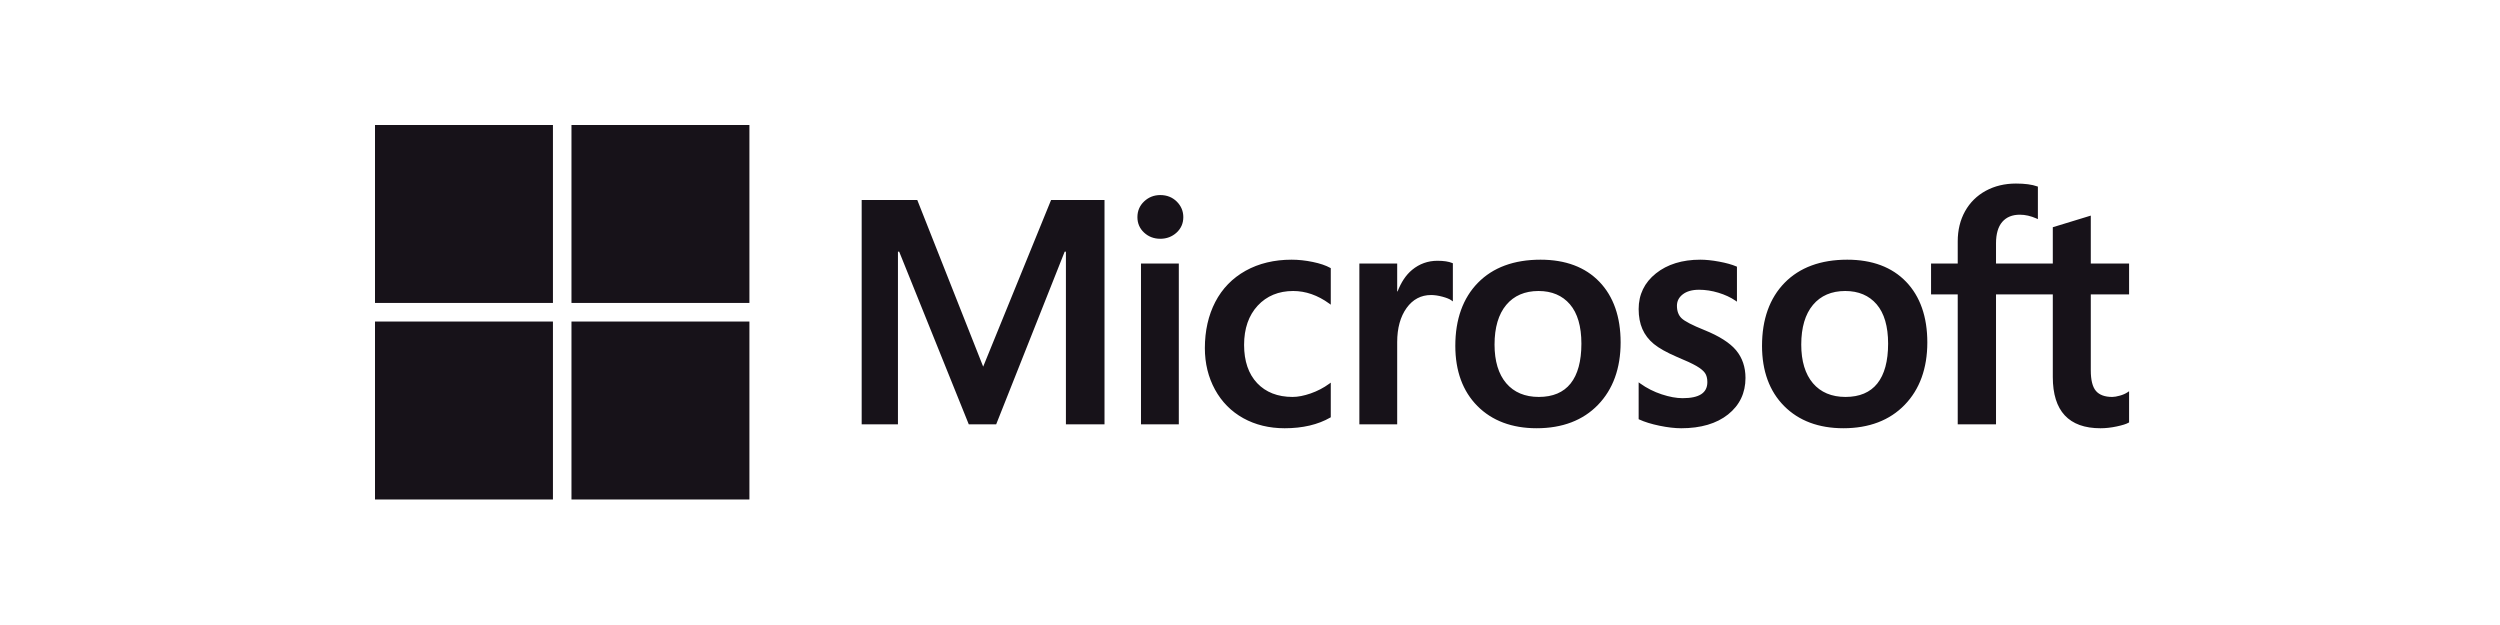
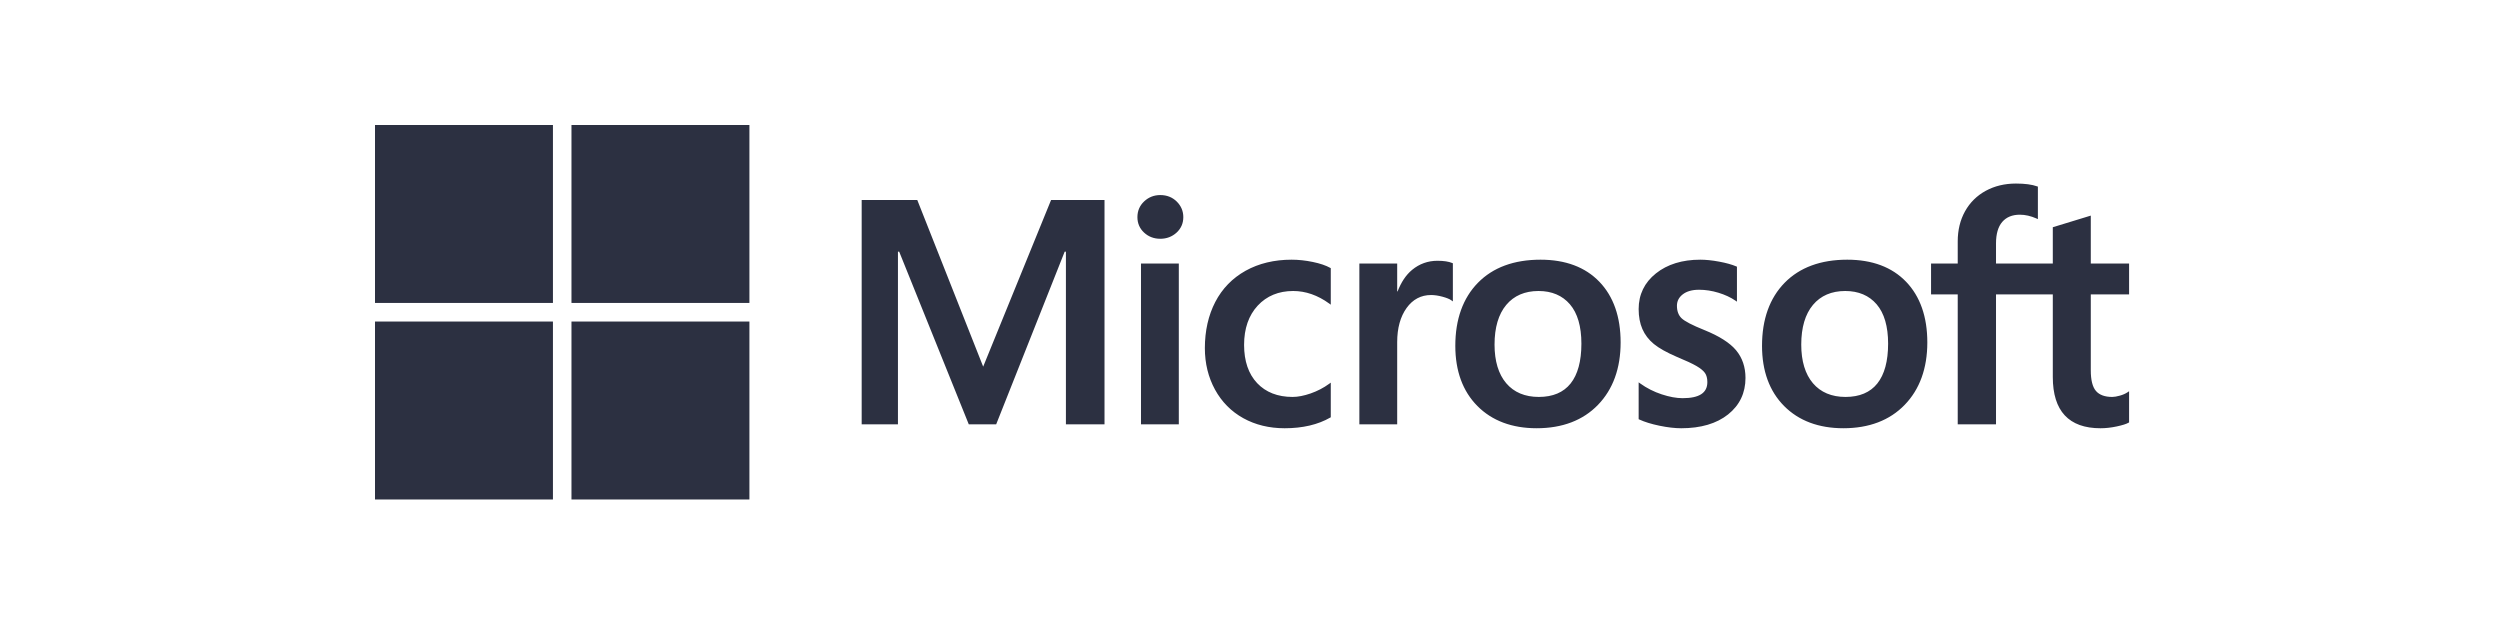
<svg xmlns="http://www.w3.org/2000/svg" width="200px" height="50px" viewBox="0 0 200 50" version="1.1">
  <defs />
  <g id="git.com" stroke="none" stroke-width="1" fill="none" fill-rule="evenodd">
-     <g id="microsoft" fill-rule="nonzero" fill="#171219">
+     <g id="microsoft" fill-rule="nonzero" fill="#2C3041">
      <path d="M170.327,23.553 L170.327,21.085 L167.263,21.085 L167.263,17.248 L167.16,17.28 L164.281,18.161 L164.224,18.178 L164.224,21.085 L159.681,21.085 L159.681,19.466 C159.681,18.712 159.85,18.134 160.182,17.75 C160.512,17.369 160.984,17.176 161.586,17.176 C162.019,17.176 162.467,17.278 162.918,17.479 L163.031,17.529 L163.031,14.93 L162.978,14.911 C162.557,14.76 161.985,14.684 161.276,14.684 C160.382,14.684 159.57,14.878 158.861,15.264 C158.153,15.65 157.595,16.201 157.204,16.901 C156.815,17.601 156.618,18.41 156.618,19.304 L156.618,21.085 L154.484,21.085 L154.484,23.553 L156.618,23.553 L156.618,33.949 L159.681,33.949 L159.681,23.553 L164.224,23.553 L164.224,30.16 C164.224,32.881 165.508,34.26 168.039,34.26 C168.455,34.26 168.893,34.211 169.34,34.115 C169.795,34.017 170.105,33.92 170.287,33.815 L170.327,33.791 L170.327,31.3 L170.203,31.383 C170.037,31.494 169.83,31.584 169.587,31.652 C169.343,31.72 169.139,31.755 168.982,31.755 C168.389,31.755 167.95,31.595 167.678,31.279 C167.402,30.961 167.263,30.405 167.263,29.626 L167.263,23.553 L170.327,23.553 L170.327,23.553 Z M147.643,31.755 C146.531,31.755 145.654,31.386 145.036,30.66 C144.415,29.93 144.1,28.889 144.1,27.567 C144.1,26.203 144.415,25.135 145.037,24.392 C145.655,23.654 146.523,23.28 147.618,23.28 C148.68,23.28 149.525,23.638 150.131,24.344 C150.74,25.053 151.049,26.112 151.049,27.493 C151.049,28.89 150.758,29.963 150.185,30.68 C149.617,31.393 148.761,31.755 147.643,31.755 L147.643,31.755 Z M147.779,20.775 C145.658,20.775 143.973,21.396 142.771,22.622 C141.571,23.849 140.962,25.545 140.962,27.666 C140.962,29.68 141.556,31.3 142.728,32.481 C143.9,33.661 145.495,34.259 147.469,34.259 C149.525,34.259 151.176,33.629 152.377,32.386 C153.578,31.145 154.186,29.464 154.186,27.393 C154.186,25.347 153.615,23.715 152.489,22.543 C151.362,21.369 149.777,20.775 147.779,20.775 L147.779,20.775 Z M136.023,20.775 C134.58,20.775 133.386,21.144 132.475,21.872 C131.557,22.604 131.092,23.564 131.092,24.726 C131.092,25.33 131.192,25.866 131.39,26.321 C131.589,26.778 131.897,27.18 132.306,27.517 C132.711,27.851 133.338,28.202 134.168,28.559 C134.865,28.846 135.386,29.089 135.716,29.28 C136.039,29.468 136.269,29.656 136.398,29.84 C136.524,30.02 136.588,30.265 136.588,30.569 C136.588,31.433 135.941,31.854 134.609,31.854 C134.115,31.854 133.551,31.751 132.934,31.547 C132.316,31.344 131.739,31.052 131.219,30.678 L131.092,30.587 L131.092,33.536 L131.139,33.558 C131.572,33.758 132.119,33.926 132.763,34.059 C133.406,34.192 133.99,34.26 134.497,34.26 C136.063,34.26 137.324,33.889 138.244,33.157 C139.17,32.42 139.639,31.437 139.639,30.235 C139.639,29.368 139.387,28.624 138.889,28.024 C138.394,27.429 137.536,26.883 136.339,26.401 C135.385,26.018 134.774,25.7 134.522,25.456 C134.279,25.22 134.155,24.887 134.155,24.465 C134.155,24.091 134.308,23.791 134.62,23.548 C134.935,23.304 135.374,23.18 135.924,23.18 C136.434,23.18 136.957,23.261 137.476,23.419 C137.995,23.577 138.451,23.789 138.831,24.048 L138.956,24.133 L138.956,21.335 L138.908,21.315 C138.557,21.164 138.094,21.035 137.532,20.931 C136.972,20.827 136.464,20.775 136.023,20.775 L136.023,20.775 Z M123.106,31.755 C121.994,31.755 121.117,31.386 120.499,30.66 C119.878,29.93 119.563,28.89 119.563,27.567 C119.563,26.203 119.878,25.135 120.5,24.392 C121.118,23.654 121.986,23.28 123.081,23.28 C124.143,23.28 124.988,23.638 125.594,24.344 C126.203,25.053 126.512,26.112 126.512,27.493 C126.512,28.89 126.221,29.963 125.648,30.68 C125.08,31.393 124.225,31.755 123.106,31.755 L123.106,31.755 Z M123.242,20.775 C121.121,20.775 119.436,21.396 118.235,22.622 C117.034,23.849 116.425,25.545 116.425,27.666 C116.425,29.681 117.02,31.3 118.192,32.481 C119.364,33.661 120.959,34.259 122.932,34.259 C124.988,34.259 126.64,33.629 127.841,32.386 C129.041,31.145 129.65,29.464 129.65,27.393 C129.65,25.347 129.079,23.715 127.952,22.543 C126.825,21.369 125.24,20.775 123.242,20.775 L123.242,20.775 Z M111.775,23.313 L111.775,21.085 L108.749,21.085 L108.749,33.949 L111.775,33.949 L111.775,27.369 C111.775,26.25 112.029,25.33 112.529,24.636 C113.023,23.95 113.682,23.602 114.486,23.602 C114.759,23.602 115.065,23.647 115.396,23.736 C115.724,23.825 115.962,23.92 116.102,24.021 L116.229,24.114 L116.229,21.063 L116.18,21.042 C115.898,20.922 115.5,20.862 114.995,20.862 C114.235,20.862 113.554,21.106 112.971,21.587 C112.46,22.01 112.09,22.59 111.807,23.313 L111.775,23.313 L111.775,23.313 Z M103.33,20.775 C101.942,20.775 100.703,21.073 99.65,21.659 C98.594,22.248 97.778,23.087 97.223,24.155 C96.67,25.22 96.389,26.465 96.389,27.852 C96.389,29.068 96.662,30.183 97.199,31.166 C97.738,32.151 98.5,32.921 99.464,33.455 C100.427,33.989 101.54,34.26 102.772,34.26 C104.21,34.26 105.438,33.972 106.422,33.405 L106.462,33.382 L106.462,30.61 L106.335,30.703 C105.889,31.028 105.391,31.287 104.855,31.474 C104.32,31.66 103.832,31.755 103.405,31.755 C102.217,31.755 101.264,31.383 100.572,30.651 C99.879,29.917 99.527,28.887 99.527,27.591 C99.527,26.287 99.894,25.231 100.616,24.451 C101.337,23.674 102.292,23.28 103.454,23.28 C104.449,23.28 105.418,23.617 106.335,24.282 L106.462,24.374 L106.462,21.453 L106.421,21.43 C106.076,21.237 105.606,21.077 105.021,20.956 C104.439,20.836 103.871,20.775 103.33,20.775 L103.33,20.775 Z M94.305,21.085 L91.279,21.085 L91.279,33.949 L94.305,33.949 L94.305,21.085 Z M92.823,15.605 C92.325,15.605 91.891,15.774 91.534,16.11 C91.175,16.447 90.993,16.871 90.993,17.372 C90.993,17.865 91.173,18.281 91.528,18.609 C91.881,18.936 92.316,19.102 92.823,19.102 C93.33,19.102 93.767,18.936 94.124,18.61 C94.483,18.281 94.665,17.865 94.665,17.372 C94.665,16.889 94.488,16.469 94.139,16.124 C93.79,15.779 93.347,15.605 92.823,15.605 L92.823,15.605 Z M85.273,20.136 L85.273,33.949 L88.361,33.949 L88.361,15.999 L84.087,15.999 L78.654,29.332 L73.382,15.999 L68.934,15.999 L68.934,33.949 L71.836,33.949 L71.836,20.134 L71.935,20.134 L77.503,33.949 L79.693,33.949 L85.173,20.136 L85.273,20.136 L85.273,20.136 Z" id="path5056" />
      <polygon id="path5058" points="44.235 24.235 30 24.235 30 10 44.235 10" />
      <polygon id="path5060" points="59.953 24.235 45.718 24.235 45.718 10 59.953 10" />
      <polygon id="path5062" points="44.235 39.959 30 39.959 30 25.723 44.235 25.723" />
      <polygon id="path5064" points="59.953 39.959 45.718 39.959 45.718 25.723 59.953 25.723" />
    </g>
  </g>
</svg>
